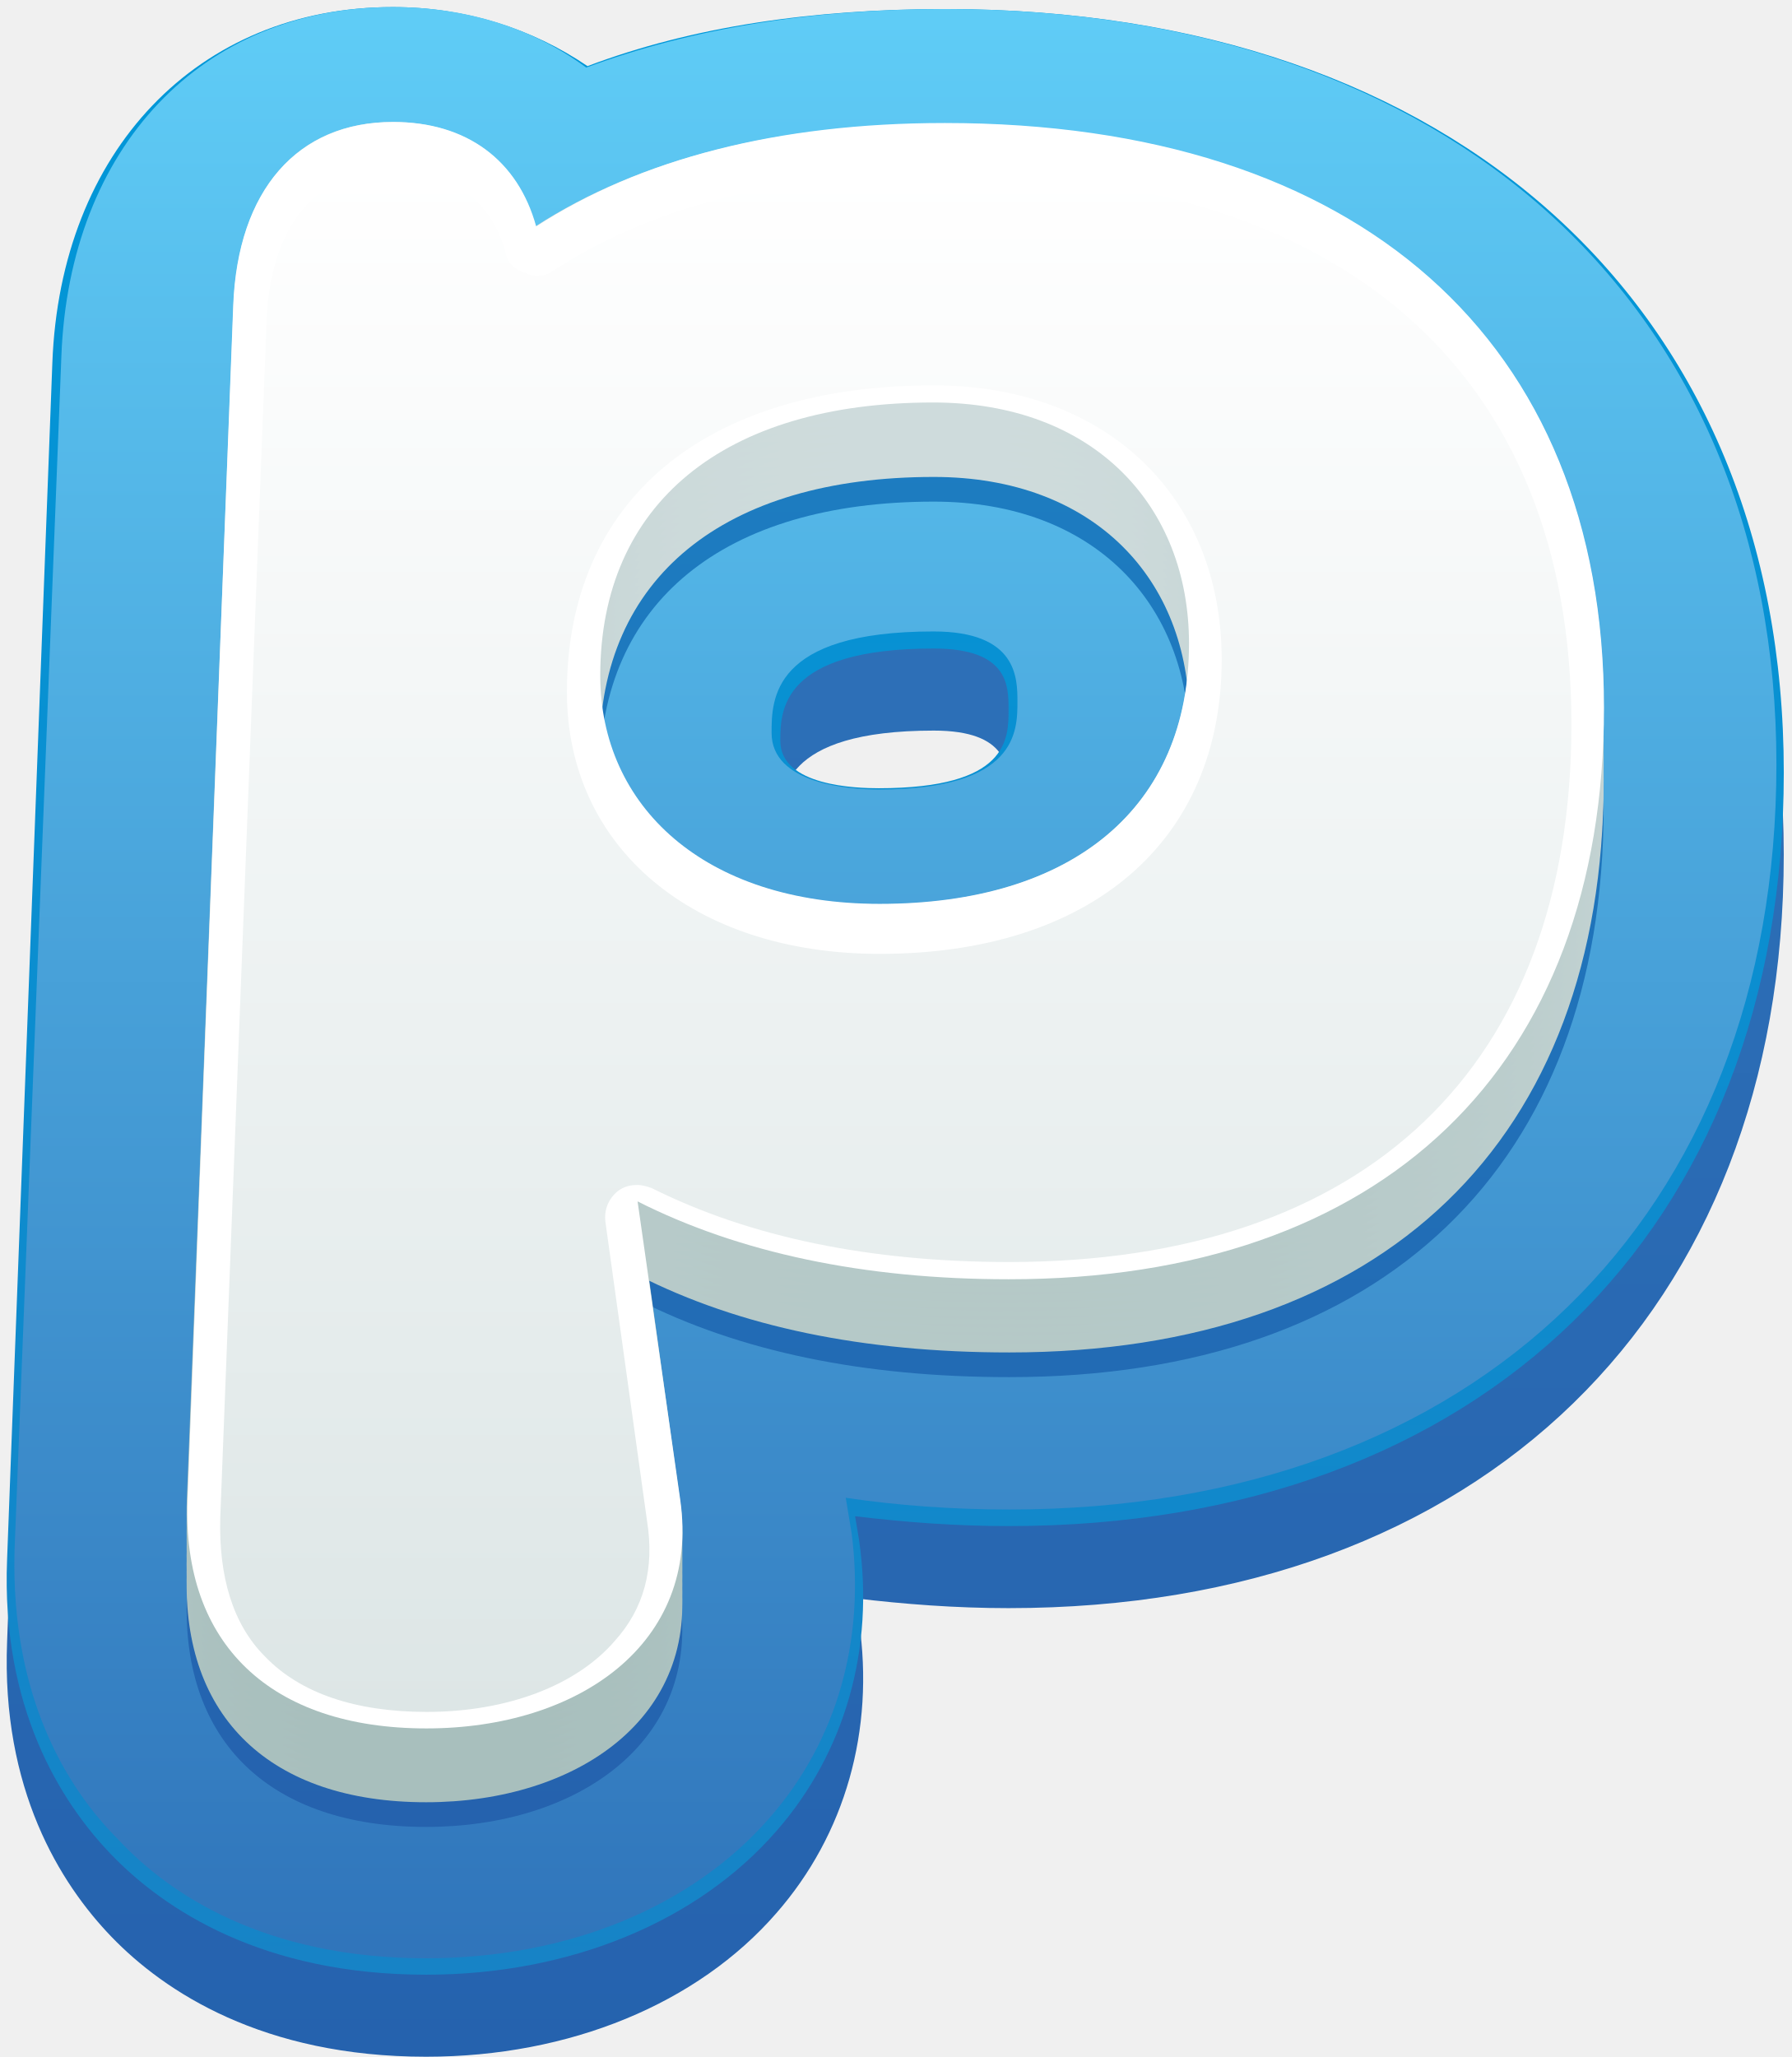
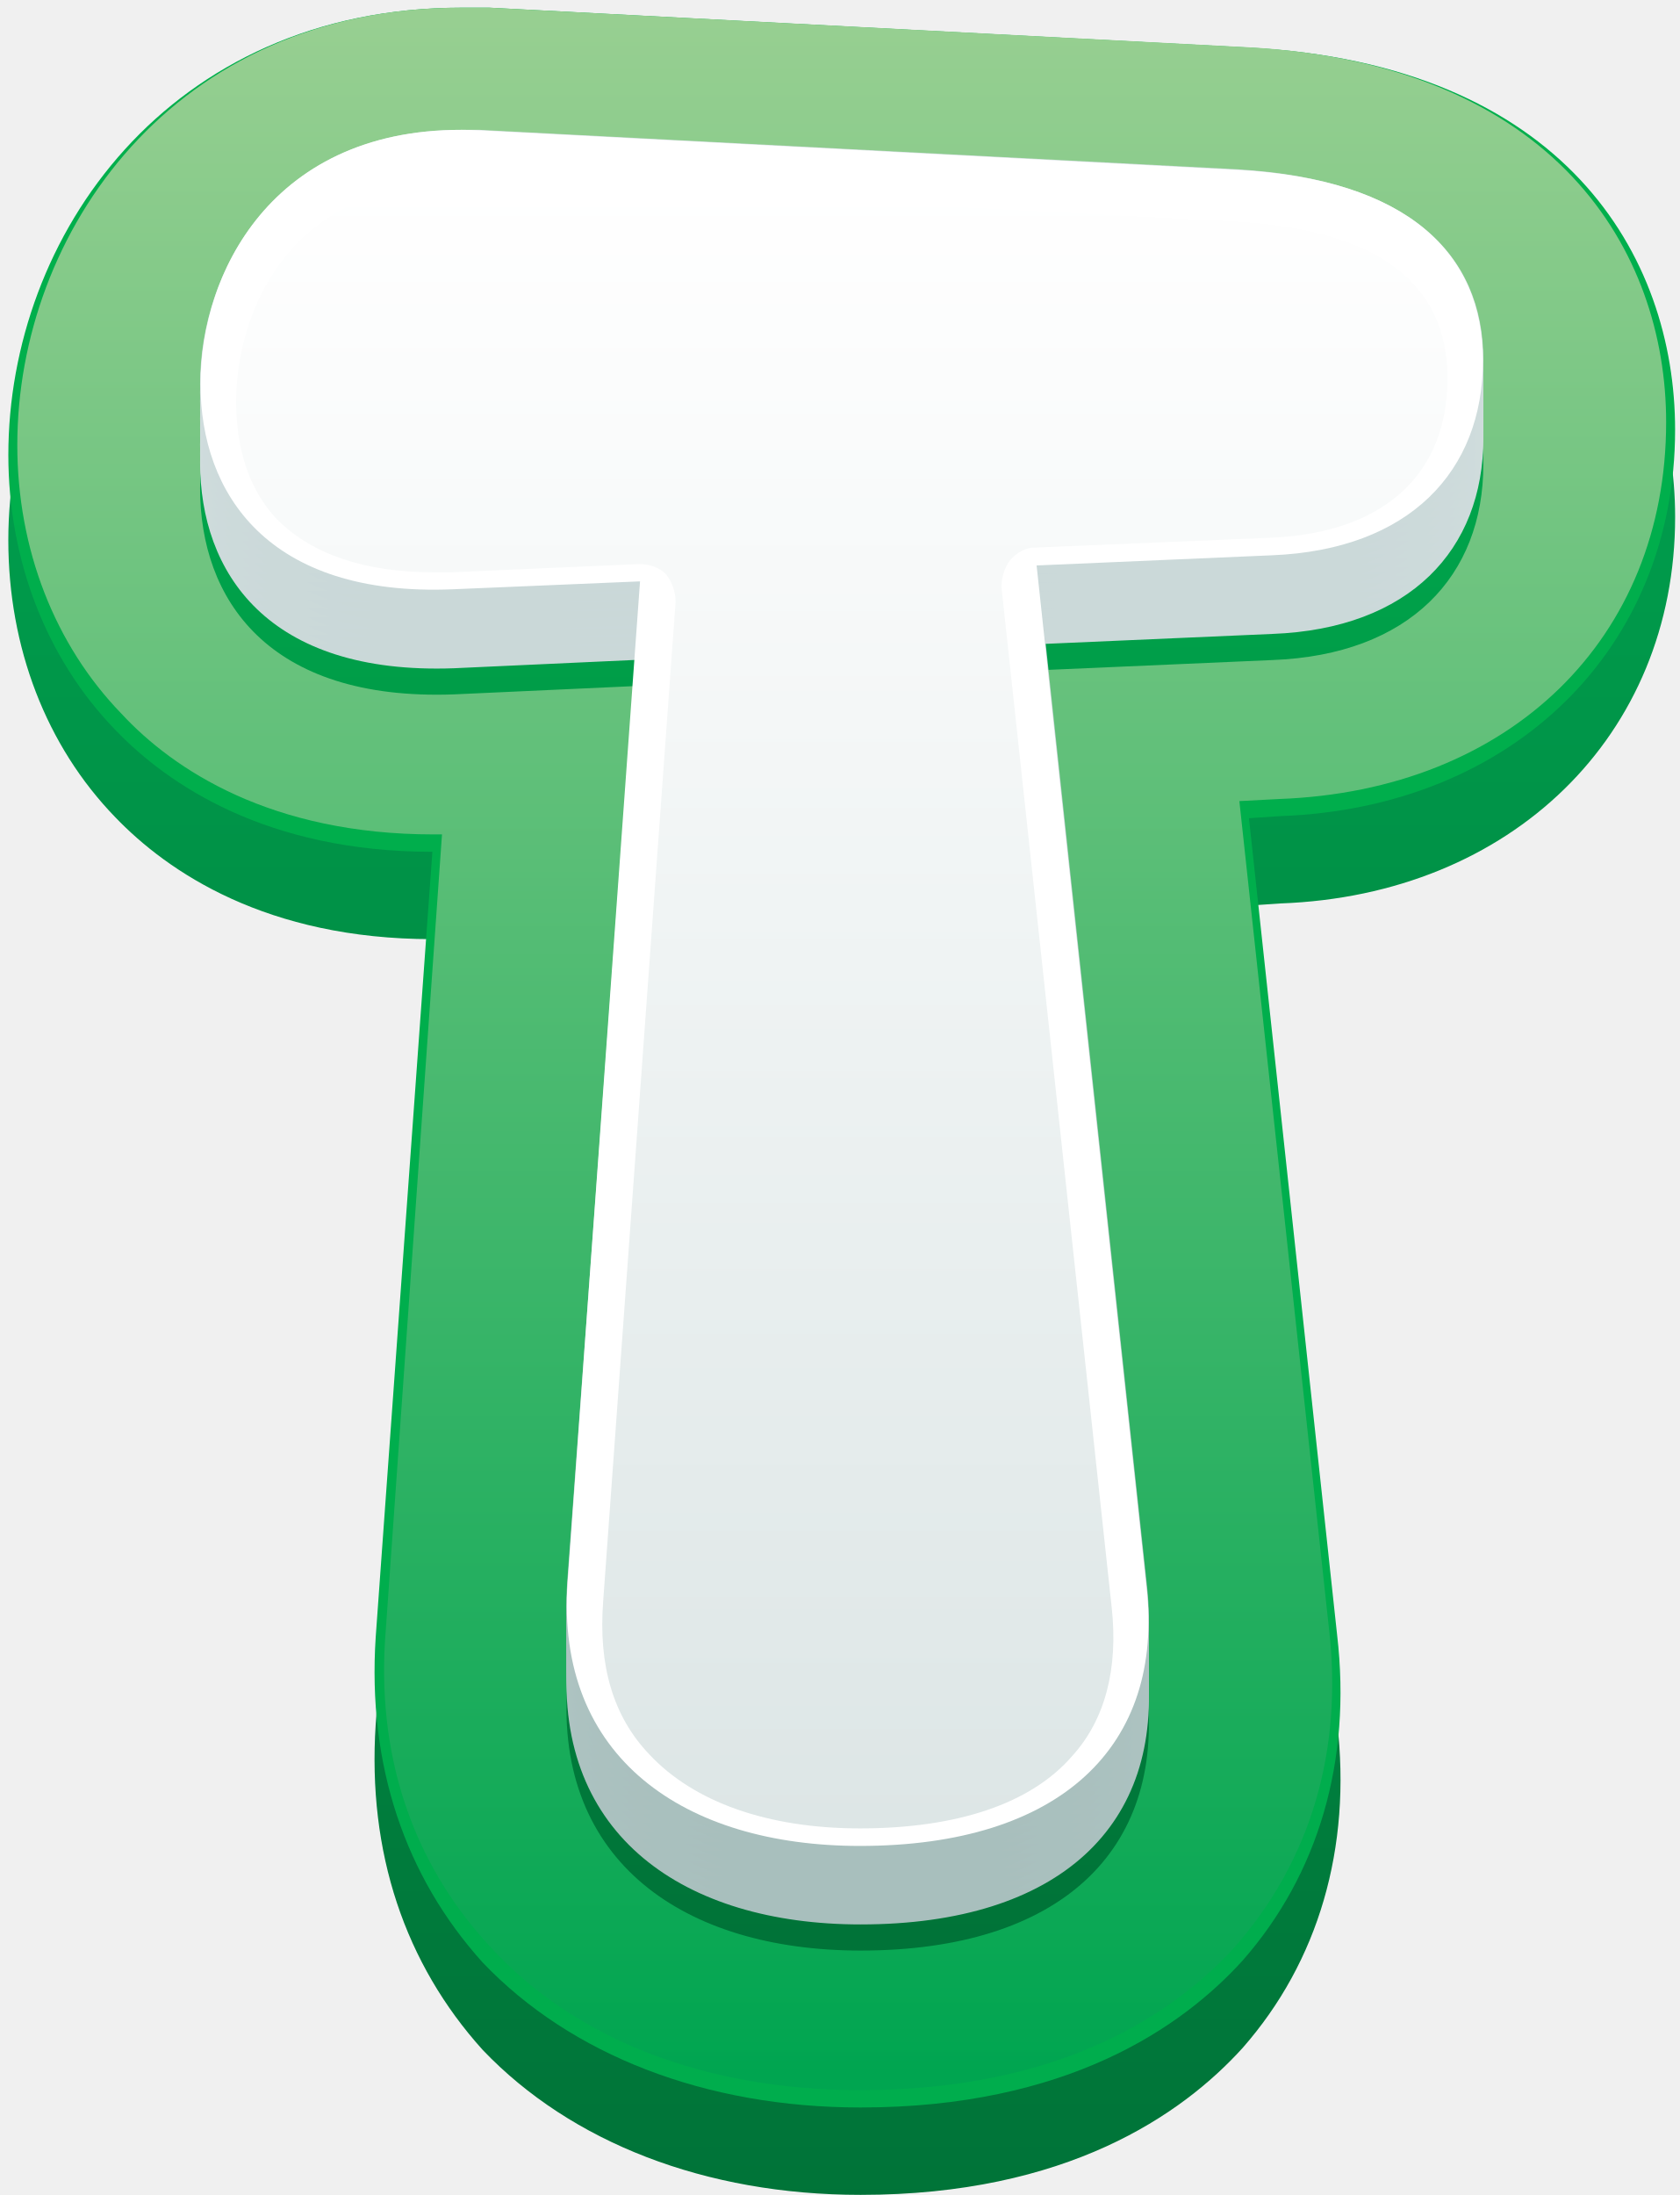
- <svg xmlns="http://www.w3.org/2000/svg" width="100%" height="100%" viewBox="0 0 196 225" version="1.1" xml:space="preserve" style="fill-rule:evenodd;clip-rule:evenodd;stroke-linejoin:round;stroke-miterlimit:2;">
-   <g transform="matrix(1,0,0,1,-2047,-851)">
+ <svg xmlns="http://www.w3.org/2000/svg" width="100%" height="100%" viewBox="0 0 173 226" version="1.1" xml:space="preserve" style="fill-rule:evenodd;clip-rule:evenodd;stroke-linejoin:round;stroke-miterlimit:2;">
+   <g transform="matrix(1,0,0,1,-1831,-1112)">
    <g>
-       <g transform="matrix(0,215.218,215.218,0,2144.41,860.753)">
-         <path d="M0.181,-0.426L0.789,-0.449C0.864,-0.452 0.912,-0.422 0.939,-0.396C0.967,-0.369 1,-0.319 1,-0.236C1,-0.163 0.973,-0.098 0.927,-0.058C0.887,-0.023 0.834,-0.008 0.779,-0.016L0.767,-0.018C0.77,0.007 0.772,0.033 0.772,0.06C0.772,0.3 0.622,0.454 0.389,0.454C0.153,0.454 0.001,0.287 0.001,0.028C0.001,-0.04 0.01,-0.101 0.03,-0.154C0.011,-0.182 0,-0.216 0,-0.253C0,-0.352 0.073,-0.422 0.181,-0.426ZM0.373,-0.056C0.358,-0.056 0.326,-0.056 0.326,0.022C0.326,0.06 0.345,0.06 0.357,0.06C0.372,0.06 0.397,0.06 0.397,-0.006C0.397,-0.017 0.396,-0.056 0.373,-0.056Z" style="fill:url(#_Linear1);fill-rule:nonzero;" />
+       <g transform="matrix(0,216.206,216.206,0,1917.69,1121.78)">
+         <path d="M0.212,-0.397C0.263,-0.397 0.31,-0.379 0.344,-0.346C0.37,-0.321 0.402,-0.274 0.402,-0.195L0.776,-0.222C0.837,-0.226 0.89,-0.208 0.931,-0.171C0.975,-0.129 1,-0.065 1,0.009C1,0.107 0.962,0.162 0.93,0.191C0.889,0.227 0.835,0.243 0.775,0.236L0.386,0.194L0.385,0.209C0.381,0.319 0.305,0.397 0.201,0.397C0.118,0.397 0.027,0.344 0.019,0.194L0,-0.168C0,-0.172 0,-0.177 0,-0.181C0,-0.321 0.11,-0.397 0.212,-0.397Z" style="fill:url(#_Linear1);fill-rule:nonzero;" />
      </g>
-       <g transform="matrix(0,215.224,215.224,0,2144.41,851.774)">
-         <path d="M0.181,-0.426L0.789,-0.449C0.864,-0.452 0.912,-0.422 0.939,-0.396C0.967,-0.369 1,-0.319 1,-0.236C1,-0.163 0.973,-0.098 0.927,-0.058C0.887,-0.023 0.834,-0.008 0.779,-0.016L0.767,-0.018C0.77,0.007 0.772,0.033 0.772,0.06C0.772,0.3 0.622,0.454 0.389,0.454C0.153,0.454 0.001,0.287 0.001,0.028C0.001,-0.04 0.01,-0.101 0.03,-0.154C0.011,-0.182 0,-0.216 0,-0.253C0,-0.352 0.073,-0.422 0.181,-0.426ZM0.373,-0.056C0.358,-0.056 0.326,-0.056 0.326,0.022C0.326,0.06 0.345,0.06 0.357,0.06C0.372,0.06 0.397,0.06 0.397,-0.006C0.397,-0.017 0.396,-0.056 0.373,-0.056Z" style="fill:url(#_Linear2);fill-rule:nonzero;" />
+       <g transform="matrix(0,216.199,216.199,0,1917.69,1112.79)">
+         <path d="M0.213,-0.397C0.263,-0.397 0.31,-0.379 0.344,-0.346C0.37,-0.321 0.402,-0.274 0.402,-0.195L0.776,-0.222C0.837,-0.226 0.89,-0.208 0.931,-0.171C0.975,-0.129 1,-0.065 1,0.009C1,0.107 0.962,0.162 0.93,0.191C0.889,0.227 0.835,0.243 0.775,0.236L0.386,0.194L0.385,0.209C0.381,0.32 0.305,0.397 0.201,0.397C0.118,0.397 0.027,0.344 0.019,0.194L0,-0.168C0,-0.172 0,-0.177 0,-0.181C0,-0.321 0.109,-0.397 0.213,-0.397Z" style="fill:url(#_Linear2);fill-rule:nonzero;" />
      </g>
-       <g transform="matrix(0,213.426,213.426,0,2144.42,851.774)">
-         <path d="M0.179,-0.425L0.791,-0.449C0.866,-0.451 0.913,-0.422 0.939,-0.396C0.967,-0.37 1,-0.321 1,-0.238C1,-0.166 0.974,-0.102 0.928,-0.062C0.888,-0.027 0.836,-0.013 0.782,-0.02L0.764,-0.023C0.768,0.004 0.77,0.032 0.77,0.061C0.77,0.3 0.62,0.454 0.388,0.454C0.153,0.454 0.001,0.287 0.001,0.028C0.001,-0.041 0.011,-0.102 0.031,-0.156C0.011,-0.183 0,-0.217 0,-0.255C0,-0.353 0.072,-0.421 0.179,-0.425ZM0.372,-0.061C0.355,-0.061 0.32,-0.061 0.32,0.022C0.32,0.065 0.344,0.065 0.356,0.065C0.371,0.065 0.401,0.065 0.401,-0.006C0.401,-0.022 0.398,-0.061 0.372,-0.061Z" style="fill:url(#_Linear3);fill-rule:nonzero;" />
+       <g transform="matrix(0,214.414,214.414,0,1917.69,1112.79)">
+         <path d="M0.21,-0.396C0.26,-0.396 0.306,-0.378 0.339,-0.346C0.366,-0.321 0.397,-0.274 0.397,-0.196C0.397,-0.195 0.397,-0.193 0.397,-0.192L0.779,-0.219C0.839,-0.224 0.891,-0.206 0.931,-0.169C0.976,-0.128 1,-0.065 1,0.009C1,0.107 0.962,0.161 0.931,0.189C0.89,0.225 0.837,0.241 0.778,0.234L0.381,0.191L0.38,0.21C0.376,0.321 0.303,0.396 0.199,0.396C0.117,0.396 0.027,0.343 0.019,0.195L0,-0.169C0,-0.174 0,-0.178 0,-0.183C0,-0.321 0.108,-0.396 0.21,-0.396Z" style="fill:url(#_Linear3);fill-rule:nonzero;" />
      </g>
-       <g transform="matrix(0,175.715,175.715,0,2144.4,875.119)">
-         <path d="M0.114,-0.409L0.858,-0.438C0.947,-0.441 1,-0.386 1,-0.289C1,-0.195 0.947,-0.118 0.858,-0.131L0.672,-0.157C0.704,-0.094 0.72,-0.017 0.72,0.074C0.72,0.307 0.588,0.444 0.365,0.444C0.136,0.444 0.001,0.291 0.001,0.034C0.001,-0.07 0.023,-0.156 0.065,-0.221C0.024,-0.232 0,-0.264 0,-0.31C0,-0.369 0.043,-0.406 0.114,-0.409ZM0.345,-0.181C0.238,-0.181 0.175,-0.104 0.175,0.027C0.175,0.127 0.239,0.186 0.325,0.186C0.426,0.186 0.487,0.114 0.487,-0.007C0.487,-0.116 0.426,-0.181 0.345,-0.181Z" style="fill:url(#_Linear4);fill-rule:nonzero;" />
+       <g transform="matrix(0,176.692,176.692,0,1917.69,1136.14)">
+         <path d="M0.148,-0.374C0.212,-0.374 0.272,-0.335 0.268,-0.226L0.263,-0.117L0.846,-0.16C0.948,-0.167 1,-0.092 1,0.011C1,0.127 0.942,0.188 0.849,0.178L0.254,0.114L0.248,0.251C0.245,0.331 0.199,0.374 0.134,0.374C0.072,0.374 0.029,0.33 0.023,0.231L0,-0.211C0,-0.214 0,-0.218 0,-0.222C0,-0.332 0.084,-0.374 0.148,-0.374Z" style="fill:url(#_Linear4);fill-rule:nonzero;" />
      </g>
-       <g transform="matrix(0,175.715,175.715,0,2144.4,872.419)">
-         <path d="M0.114,-0.409L0.858,-0.438C0.947,-0.441 1,-0.386 1,-0.289C1,-0.195 0.947,-0.118 0.858,-0.131L0.672,-0.157C0.704,-0.094 0.72,-0.017 0.72,0.074C0.72,0.307 0.588,0.444 0.364,0.444C0.136,0.444 0.001,0.291 0.001,0.034C0.001,-0.07 0.023,-0.156 0.065,-0.221C0.024,-0.232 0,-0.264 0,-0.31C0,-0.369 0.042,-0.406 0.114,-0.409ZM0.345,-0.181C0.238,-0.181 0.175,-0.104 0.175,0.027C0.175,0.127 0.239,0.186 0.325,0.186C0.426,0.186 0.487,0.114 0.487,-0.007C0.487,-0.116 0.426,-0.181 0.345,-0.181Z" style="fill:url(#_Linear5);fill-rule:nonzero;" />
+       <g transform="matrix(0,176.692,176.692,0,1917.69,1133.45)">
+         <path d="M0.148,-0.374C0.212,-0.374 0.272,-0.335 0.268,-0.226L0.263,-0.117L0.846,-0.16C0.948,-0.167 1,-0.092 1,0.011C1,0.127 0.942,0.188 0.849,0.178L0.254,0.114L0.248,0.251C0.245,0.331 0.199,0.374 0.134,0.374C0.072,0.374 0.029,0.33 0.023,0.231L0,-0.211C0,-0.214 0,-0.218 0,-0.222C0,-0.332 0.084,-0.374 0.148,-0.374Z" style="fill:url(#_Linear5);fill-rule:nonzero;" />
      </g>
-       <g transform="matrix(0,175.709,175.709,0,2144.4,871.523)">
-         <path d="M0.114,-0.409L0.858,-0.438C0.948,-0.441 1,-0.386 1,-0.289C1,-0.195 0.948,-0.118 0.858,-0.131L0.672,-0.157C0.704,-0.094 0.72,-0.017 0.72,0.074C0.72,0.307 0.588,0.444 0.365,0.444C0.136,0.444 0.001,0.291 0.001,0.034C0.001,-0.07 0.023,-0.156 0.065,-0.221C0.024,-0.232 0,-0.264 0,-0.31C0,-0.369 0.043,-0.406 0.114,-0.409ZM0.345,-0.181C0.238,-0.181 0.175,-0.104 0.175,0.027C0.175,0.127 0.239,0.186 0.325,0.186C0.426,0.186 0.487,0.114 0.487,-0.007C0.487,-0.116 0.426,-0.181 0.345,-0.181Z" style="fill:url(#_Linear6);fill-rule:nonzero;" />
+       <g transform="matrix(0,176.693,176.693,0,1917.69,1132.54)">
+         <path d="M0.148,-0.374C0.212,-0.374 0.272,-0.335 0.268,-0.226L0.263,-0.117L0.846,-0.16C0.948,-0.167 1,-0.092 1,0.011C1,0.127 0.942,0.188 0.849,0.178L0.254,0.114L0.248,0.251C0.245,0.331 0.199,0.374 0.134,0.374C0.072,0.374 0.029,0.33 0.023,0.231L0,-0.211C0,-0.215 0,-0.218 0,-0.222C0,-0.332 0.084,-0.374 0.148,-0.374Z" style="fill:url(#_Linear6);fill-rule:nonzero;" />
      </g>
-       <g transform="matrix(0,175.715,175.715,0,2144.4,870.621)">
-         <path d="M0.114,-0.409L0.858,-0.438C0.948,-0.441 1,-0.386 1,-0.289C1,-0.195 0.948,-0.118 0.858,-0.131L0.672,-0.157C0.704,-0.094 0.72,-0.017 0.72,0.074C0.72,0.307 0.588,0.444 0.365,0.444C0.136,0.444 0.001,0.291 0.001,0.034C0.001,-0.07 0.023,-0.156 0.065,-0.221C0.024,-0.232 0,-0.264 0,-0.31C0,-0.369 0.042,-0.406 0.114,-0.409ZM0.345,-0.181C0.238,-0.181 0.175,-0.104 0.175,0.027C0.175,0.127 0.239,0.186 0.325,0.186C0.426,0.186 0.487,0.114 0.487,-0.007C0.487,-0.116 0.426,-0.181 0.345,-0.181Z" style="fill:url(#_Linear7);fill-rule:nonzero;" />
+       <g transform="matrix(0,176.698,176.698,0,1917.69,1131.64)">
+         <path d="M0.148,-0.374C0.212,-0.374 0.272,-0.335 0.268,-0.226L0.263,-0.117L0.846,-0.16C0.949,-0.167 1,-0.092 1,0.011C1,0.127 0.942,0.188 0.849,0.178L0.254,0.114L0.248,0.251C0.245,0.331 0.199,0.374 0.134,0.374C0.072,0.374 0.029,0.33 0.023,0.231L0,-0.211C0,-0.214 0,-0.218 0,-0.222C0,-0.332 0.084,-0.374 0.148,-0.374Z" style="fill:url(#_Linear7);fill-rule:nonzero;" />
      </g>
-       <g transform="matrix(0,175.715,175.715,0,2144.4,869.725)">
-         <path d="M0.114,-0.409L0.858,-0.438C0.948,-0.441 1,-0.386 1,-0.289C1,-0.195 0.948,-0.118 0.858,-0.131L0.672,-0.157C0.704,-0.094 0.72,-0.017 0.72,0.074C0.72,0.307 0.588,0.444 0.365,0.444C0.136,0.444 0.001,0.291 0.001,0.034C0.001,-0.07 0.023,-0.156 0.065,-0.221C0.024,-0.232 0,-0.264 0,-0.31C0,-0.369 0.042,-0.406 0.114,-0.409ZM0.345,-0.181C0.238,-0.181 0.175,-0.104 0.175,0.027C0.175,0.127 0.239,0.186 0.325,0.186C0.426,0.186 0.487,0.114 0.487,-0.007C0.487,-0.116 0.426,-0.181 0.345,-0.181Z" style="fill:url(#_Linear8);fill-rule:nonzero;" />
+       <g transform="matrix(0,176.687,176.687,0,1917.69,1130.75)">
+         <path d="M0.148,-0.374C0.212,-0.374 0.272,-0.335 0.268,-0.226L0.263,-0.117L0.846,-0.16C0.948,-0.167 1,-0.092 1,0.011C1,0.127 0.942,0.188 0.849,0.178L0.254,0.114L0.248,0.251C0.245,0.331 0.199,0.374 0.134,0.374C0.072,0.374 0.029,0.33 0.023,0.231L0,-0.211C0,-0.215 0,-0.218 0,-0.222C0,-0.332 0.084,-0.374 0.148,-0.374Z" style="fill:url(#_Linear8);fill-rule:nonzero;" />
      </g>
-       <g transform="matrix(0,175.709,175.709,0,2144.4,868.829)">
-         <path d="M0.114,-0.409L0.858,-0.438C0.948,-0.441 1,-0.386 1,-0.289C1,-0.195 0.948,-0.118 0.858,-0.131L0.672,-0.157C0.704,-0.094 0.72,-0.017 0.72,0.074C0.72,0.307 0.588,0.444 0.365,0.444C0.136,0.444 0.001,0.291 0.001,0.034C0.001,-0.07 0.023,-0.156 0.065,-0.221C0.024,-0.232 0,-0.264 0,-0.31C0,-0.369 0.042,-0.406 0.114,-0.409ZM0.345,-0.181C0.238,-0.181 0.175,-0.104 0.175,0.027C0.175,0.127 0.239,0.186 0.325,0.186C0.426,0.186 0.487,0.114 0.487,-0.007C0.487,-0.116 0.426,-0.181 0.345,-0.181Z" style="fill:url(#_Linear9);fill-rule:nonzero;" />
+       <g transform="matrix(0,176.692,176.692,0,1917.69,1129.85)">
+         <path d="M0.148,-0.374C0.212,-0.374 0.272,-0.335 0.268,-0.226L0.263,-0.117L0.846,-0.16C0.948,-0.167 1,-0.092 1,0.011C1,0.127 0.942,0.188 0.849,0.178L0.254,0.114L0.248,0.251C0.245,0.331 0.199,0.374 0.134,0.374C0.072,0.374 0.029,0.33 0.023,0.231L0,-0.211C0,-0.214 0,-0.218 0,-0.222C0,-0.332 0.084,-0.374 0.148,-0.374Z" style="fill:url(#_Linear9);fill-rule:nonzero;" />
      </g>
-       <g transform="matrix(0,175.708,175.708,0,2144.4,867.927)">
-         <path d="M0.114,-0.409L0.858,-0.438C0.948,-0.441 1,-0.386 1,-0.289C1,-0.195 0.948,-0.118 0.858,-0.131L0.672,-0.157C0.704,-0.094 0.72,-0.017 0.72,0.074C0.72,0.307 0.588,0.444 0.365,0.444C0.136,0.444 0.001,0.291 0.001,0.034C0.001,-0.07 0.023,-0.156 0.065,-0.221C0.024,-0.232 0,-0.264 0,-0.31C0,-0.369 0.043,-0.406 0.114,-0.409ZM0.345,-0.181C0.238,-0.181 0.175,-0.104 0.175,0.027C0.175,0.127 0.239,0.186 0.325,0.186C0.426,0.186 0.487,0.114 0.487,-0.007C0.487,-0.116 0.426,-0.181 0.345,-0.181Z" style="fill:url(#_Linear10);fill-rule:nonzero;" />
+       <g transform="matrix(0,176.698,176.698,0,1917.69,1128.95)">
+         <path d="M0.148,-0.374C0.212,-0.374 0.272,-0.335 0.268,-0.226L0.263,-0.117L0.846,-0.16C0.949,-0.167 1,-0.092 1,0.011C1,0.127 0.942,0.188 0.849,0.178L0.254,0.114L0.248,0.251C0.245,0.331 0.199,0.374 0.134,0.374C0.072,0.374 0.029,0.33 0.023,0.231L0,-0.211C0,-0.214 0,-0.218 0,-0.222C0,-0.332 0.084,-0.374 0.148,-0.374Z" style="fill:url(#_Linear10);fill-rule:nonzero;" />
      </g>
-       <g transform="matrix(0,175.709,175.709,0,2144.4,867.037)">
-         <path d="M0.114,-0.409L0.858,-0.438C0.948,-0.441 1,-0.386 1,-0.289C1,-0.195 0.948,-0.118 0.858,-0.131L0.672,-0.157C0.704,-0.094 0.72,-0.017 0.72,0.074C0.72,0.307 0.588,0.444 0.365,0.444C0.136,0.444 0.001,0.291 0.001,0.034C0.001,-0.07 0.023,-0.156 0.065,-0.221C0.024,-0.232 0,-0.264 0,-0.31C0,-0.369 0.042,-0.406 0.114,-0.409ZM0.345,-0.181C0.238,-0.181 0.175,-0.104 0.175,0.027C0.175,0.127 0.239,0.186 0.325,0.186C0.426,0.186 0.487,0.114 0.487,-0.007C0.487,-0.116 0.426,-0.181 0.345,-0.181Z" style="fill:url(#_Linear11);fill-rule:nonzero;" />
+       <g transform="matrix(0,176.692,176.692,0,1917.69,1128.05)">
+         <path d="M0.148,-0.374C0.212,-0.374 0.272,-0.335 0.268,-0.226L0.263,-0.117L0.846,-0.16C0.949,-0.167 1,-0.092 1,0.011C1,0.127 0.942,0.188 0.849,0.178L0.254,0.114L0.248,0.251C0.245,0.331 0.199,0.374 0.134,0.374C0.072,0.374 0.029,0.33 0.023,0.231L0,-0.211C0,-0.214 0,-0.218 0,-0.222C0,-0.332 0.084,-0.374 0.148,-0.374Z" style="fill:url(#_Linear11);fill-rule:nonzero;" />
      </g>
-       <g transform="matrix(0,175.715,175.715,0,2144.4,866.135)">
-         <path d="M0.114,-0.409L0.858,-0.438C0.948,-0.441 1,-0.386 1,-0.289C1,-0.195 0.948,-0.118 0.858,-0.131L0.672,-0.157C0.704,-0.094 0.72,-0.017 0.72,0.074C0.72,0.307 0.588,0.444 0.365,0.444C0.136,0.444 0.001,0.291 0.001,0.034C0.001,-0.07 0.023,-0.156 0.065,-0.221C0.024,-0.232 0,-0.264 0,-0.31C0,-0.369 0.043,-0.406 0.114,-0.409ZM0.345,-0.181C0.238,-0.181 0.175,-0.104 0.175,0.027C0.175,0.127 0.239,0.186 0.325,0.186C0.426,0.186 0.487,0.114 0.487,-0.007C0.487,-0.116 0.426,-0.181 0.345,-0.181Z" style="fill:url(#_Linear12);fill-rule:nonzero;" />
+       <g transform="matrix(0,176.699,176.699,0,1917.69,1127.16)">
+         <path d="M0,-0.225C0.001,-0.333 0.084,-0.374 0.148,-0.374C0.212,-0.374 0.272,-0.335 0.268,-0.226L0.263,-0.117L0.846,-0.16C0.948,-0.167 1,-0.092 1,0.011C1,0.127 0.942,0.188 0.849,0.178L0.254,0.114L0.248,0.251C0.245,0.331 0.199,0.374 0.134,0.374C0.072,0.374 0.029,0.33 0.023,0.231L0,-0.211L0,-0.225Z" style="fill:url(#_Linear12);fill-rule:nonzero;" />
      </g>
-       <g transform="matrix(0,175.703,175.703,0,2144.4,865.245)">
-         <path d="M0.114,-0.409L0.858,-0.438C0.948,-0.441 1,-0.386 1,-0.289C1,-0.195 0.948,-0.118 0.858,-0.131L0.672,-0.157C0.704,-0.094 0.72,-0.017 0.72,0.074C0.72,0.307 0.588,0.444 0.365,0.444C0.136,0.444 0.001,0.291 0.001,0.034C0.001,-0.07 0.023,-0.156 0.065,-0.221C0.024,-0.232 0,-0.264 0,-0.31C0,-0.369 0.042,-0.406 0.114,-0.409ZM0.345,-0.181C0.238,-0.181 0.175,-0.104 0.175,0.027C0.175,0.127 0.239,0.186 0.325,0.186C0.426,0.186 0.487,0.114 0.487,-0.007C0.487,-0.116 0.426,-0.181 0.345,-0.181Z" style="fill:url(#_Linear13);fill-rule:nonzero;" />
+       <g transform="matrix(0,176.698,176.698,0,1917.69,1126.26)">
+         <path d="M0.148,-0.374C0.212,-0.374 0.272,-0.335 0.268,-0.226L0.263,-0.117L0.846,-0.16C0.949,-0.167 1,-0.092 1,0.011C1,0.127 0.942,0.188 0.849,0.178L0.254,0.114L0.248,0.251C0.245,0.331 0.199,0.374 0.134,0.374C0.072,0.374 0.029,0.33 0.023,0.231L0,-0.211C0,-0.214 0,-0.218 0,-0.222C0,-0.332 0.084,-0.374 0.148,-0.374Z" style="fill:url(#_Linear13);fill-rule:nonzero;" />
      </g>
-       <g transform="matrix(0,175.715,175.715,0,2144.4,864.343)">
-         <path d="M0.114,-0.409L0.858,-0.438C0.948,-0.441 1,-0.386 1,-0.289C1,-0.195 0.948,-0.118 0.858,-0.131L0.672,-0.157C0.704,-0.094 0.72,-0.017 0.72,0.074C0.72,0.307 0.588,0.444 0.365,0.444C0.136,0.444 0.001,0.291 0.001,0.034C0.001,-0.07 0.023,-0.156 0.065,-0.221C0.024,-0.232 0,-0.264 0,-0.31C0,-0.369 0.042,-0.406 0.114,-0.409ZM0.345,-0.181C0.238,-0.181 0.175,-0.104 0.175,0.027C0.175,0.127 0.239,0.186 0.325,0.186C0.426,0.186 0.487,0.114 0.487,-0.007C0.487,-0.116 0.426,-0.181 0.345,-0.181Z" style="fill:url(#_Linear14);fill-rule:nonzero;" />
+       <g transform="matrix(0,176.687,176.687,0,1917.69,1125.37)">
+         <path d="M0.148,-0.374C0.212,-0.374 0.272,-0.335 0.268,-0.226L0.263,-0.117L0.846,-0.16C0.949,-0.167 1,-0.092 1,0.011C1,0.127 0.942,0.188 0.849,0.178L0.254,0.114L0.248,0.251C0.245,0.331 0.199,0.374 0.134,0.374C0.072,0.374 0.029,0.33 0.023,0.231L0,-0.211C0,-0.214 0,-0.218 0,-0.222C0,-0.332 0.084,-0.374 0.148,-0.374Z" style="fill:url(#_Linear14);fill-rule:nonzero;" />
      </g>
-       <g transform="matrix(4.16667,0,0,4.16667,2177.06,983.013)">
-         <path d="M0,-14.79C0,-18.401 -2.491,-21.117 -6.718,-21.117C-12.209,-21.117 -15.456,-18.456 -15.456,-13.949C-15.456,-10.532 -12.739,-7.955 -8.121,-7.955C-3.021,-7.955 0,-10.505 0,-14.79M10.894,-13.109C10.894,-3.671 5.097,1.9 -4.732,1.9C-8.538,1.9 -11.814,1.202 -14.476,-0.144L-13.355,7.697C-12.823,11.476 -16.044,13.691 -20.019,13.691C-24.109,13.691 -26.434,11.476 -26.293,7.697L-25.092,-23.663C-24.978,-26.689 -23.406,-28.481 -20.889,-28.481C-18.956,-28.481 -17.615,-27.473 -17.138,-25.738C-14.421,-27.501 -10.809,-28.454 -6.41,-28.454C4.453,-28.454 10.894,-22.742 10.894,-13.109" style="fill:white;fill-rule:nonzero;" />
+       <g transform="matrix(4.16667,0,0,4.16667,1983.73,1277.33)">
+         <path d="M0,-30.776C0,-28.031 -1.818,-26.097 -5.208,-25.958L-11.032,-25.706L-8.316,-0.477C-7.868,3.471 -10.444,5.935 -15.401,5.935C-19.739,5.935 -22.935,3.75 -22.625,-0.588L-20.835,-25.313L-25.452,-25.118C-30.045,-24.923 -31.699,-27.498 -31.699,-30.187C-31.699,-33.018 -29.82,-36.711 -24.782,-36.458L-6.048,-35.48C-1.848,-35.256 0,-33.406 0,-30.776" style="fill:white;fill-rule:nonzero;" />
      </g>
-       <g transform="matrix(0,168.528,168.528,0,2144.74,869.725)">
-         <path d="M0.099,-0.407L0.874,-0.437C0.912,-0.438 0.943,-0.429 0.964,-0.408C0.988,-0.385 1,-0.349 1,-0.303C1,-0.251 0.983,-0.206 0.954,-0.181C0.933,-0.162 0.907,-0.155 0.876,-0.16L0.682,-0.187C0.674,-0.188 0.667,-0.185 0.662,-0.179C0.659,-0.175 0.658,-0.171 0.658,-0.166C0.658,-0.163 0.659,-0.16 0.66,-0.157C0.692,-0.093 0.708,-0.015 0.708,0.075C0.708,0.307 0.581,0.44 0.359,0.44C0.131,0.44 0.001,0.292 0.001,0.033C0.001,-0.07 0.022,-0.155 0.064,-0.22C0.067,-0.224 0.068,-0.228 0.068,-0.232C0.068,-0.234 0.067,-0.237 0.066,-0.239C0.064,-0.246 0.059,-0.251 0.052,-0.252C0.018,-0.262 0,-0.287 0,-0.325C0,-0.393 0.062,-0.406 0.099,-0.407ZM0.338,-0.212C0.214,-0.212 0.139,-0.123 0.139,0.026C0.139,0.138 0.211,0.213 0.317,0.213C0.435,0.213 0.508,0.128 0.508,-0.009C0.508,-0.13 0.439,-0.212 0.338,-0.212Z" style="fill:url(#_Linear15);fill-rule:nonzero;" />
+       <g transform="matrix(0,169.504,169.504,0,1917.7,1130.75)">
+         <path d="M0.133,-0.368C0.154,-0.368 0.183,-0.364 0.205,-0.343C0.226,-0.322 0.237,-0.29 0.237,-0.248C0.237,-0.244 0.237,-0.241 0.237,-0.237C0.237,-0.237 0.232,-0.123 0.232,-0.123C0.232,-0.117 0.234,-0.111 0.238,-0.107C0.243,-0.103 0.249,-0.101 0.255,-0.101L0.862,-0.145C0.901,-0.148 0.932,-0.139 0.955,-0.117C0.984,-0.09 1,-0.045 1,0.011C1,0.07 0.985,0.115 0.956,0.14C0.934,0.16 0.903,0.168 0.866,0.164L0.246,0.097C0.24,0.097 0.234,0.099 0.23,0.102C0.225,0.106 0.222,0.112 0.222,0.117L0.216,0.261C0.213,0.329 0.178,0.368 0.119,0.368C0.061,0.368 0.029,0.325 0.024,0.24L0,-0.221C0,-0.224 0,-0.228 0,-0.231C0,-0.34 0.084,-0.368 0.133,-0.368Z" style="fill:url(#_Linear15);fill-rule:nonzero;" />
      </g>
    </g>
  </g>
  <defs>
-     <linearGradient id="_Linear1" x1="0" y1="0" x2="1" y2="0" gradientUnits="userSpaceOnUse" gradientTransform="matrix(1,0,0,-1,0,0.00257699)">
-       <stop offset="0" style="stop-color:rgb(48,117,187);stop-opacity:1" />
-       <stop offset="1" style="stop-color:rgb(37,98,174);stop-opacity:1" />
+     <linearGradient id="_Linear1" x1="0" y1="0" x2="1" y2="0" gradientUnits="userSpaceOnUse" gradientTransform="matrix(1,0,0,-1,0,1.8894e-05)">
+       <stop offset="0" style="stop-color:rgb(0,165,80);stop-opacity:1" />
+       <stop offset="1" style="stop-color:rgb(0,115,56);stop-opacity:1" />
    </linearGradient>
-     <linearGradient id="_Linear2" x1="0" y1="0" x2="1" y2="0" gradientUnits="userSpaceOnUse" gradientTransform="matrix(1,0,0,-1,0,0.00257691)">
-       <stop offset="0" style="stop-color:rgb(0,152,217);stop-opacity:1" />
-       <stop offset="1" style="stop-color:rgb(23,131,198);stop-opacity:1" />
+     <linearGradient id="_Linear2" x1="0" y1="0" x2="1" y2="0" gradientUnits="userSpaceOnUse" gradientTransform="matrix(1,0,0,-1,0,1.88946e-05)">
+       <stop offset="0" style="stop-color:rgb(0,175,76);stop-opacity:1" />
+       <stop offset="1" style="stop-color:rgb(0,173,77);stop-opacity:1" />
    </linearGradient>
-     <linearGradient id="_Linear3" x1="0" y1="0" x2="1" y2="0" gradientUnits="userSpaceOnUse" gradientTransform="matrix(1,0,0,-1,0,0.00251648)">
-       <stop offset="0" style="stop-color:rgb(95,204,246);stop-opacity:1" />
-       <stop offset="1" style="stop-color:rgb(48,117,187);stop-opacity:1" />
+     <linearGradient id="_Linear3" x1="0" y1="0" x2="1" y2="0" gradientUnits="userSpaceOnUse" gradientTransform="matrix(1,0,0,-1,0,8.58932e-06)">
+       <stop offset="0" style="stop-color:rgb(151,207,145);stop-opacity:1" />
+       <stop offset="1" style="stop-color:rgb(0,165,80);stop-opacity:1" />
    </linearGradient>
-     <linearGradient id="_Linear4" x1="0" y1="0" x2="1" y2="0" gradientUnits="userSpaceOnUse" gradientTransform="matrix(1,0,0,-1,0,0.00318456)">
-       <stop offset="0" style="stop-color:rgb(27,129,196);stop-opacity:1" />
-       <stop offset="1" style="stop-color:rgb(37,98,174);stop-opacity:1" />
+     <linearGradient id="_Linear4" x1="0" y1="0" x2="1" y2="0" gradientUnits="userSpaceOnUse" gradientTransform="matrix(1,0,0,-1,0,4.96956e-05)">
+       <stop offset="0" style="stop-color:rgb(0,172,78);stop-opacity:1" />
+       <stop offset="1" style="stop-color:rgb(0,115,56);stop-opacity:1" />
    </linearGradient>
-     <linearGradient id="_Linear5" x1="0" y1="0" x2="1" y2="0" gradientUnits="userSpaceOnUse" gradientTransform="matrix(1,0,0,-1,0,0.00318457)">
+     <linearGradient id="_Linear5" x1="0" y1="0" x2="1" y2="0" gradientUnits="userSpaceOnUse" gradientTransform="matrix(1,0,0,-1,0,4.96956e-05)">
      <stop offset="0" style="stop-color:rgb(214,225,226);stop-opacity:1" />
      <stop offset="0" style="stop-color:rgb(214,225,226);stop-opacity:1" />
      <stop offset="1" style="stop-color:rgb(168,191,189);stop-opacity:1" />
    </linearGradient>
-     <linearGradient id="_Linear6" x1="0" y1="0" x2="1" y2="0" gradientUnits="userSpaceOnUse" gradientTransform="matrix(1,0,0,-1,0,0.00318467)">
+     <linearGradient id="_Linear6" x1="0" y1="0" x2="1" y2="0" gradientUnits="userSpaceOnUse" gradientTransform="matrix(1,0,0,-1,0,4.96955e-05)">
      <stop offset="0" style="stop-color:rgb(214,225,226);stop-opacity:1" />
      <stop offset="0" style="stop-color:rgb(214,225,226);stop-opacity:1" />
      <stop offset="1" style="stop-color:rgb(168,191,189);stop-opacity:1" />
    </linearGradient>
-     <linearGradient id="_Linear7" x1="0" y1="0" x2="1" y2="0" gradientUnits="userSpaceOnUse" gradientTransform="matrix(1,0,0,-1,0,0.00318456)">
+     <linearGradient id="_Linear7" x1="0" y1="0" x2="1" y2="0" gradientUnits="userSpaceOnUse" gradientTransform="matrix(1,0,0,-1,0,4.9694e-05)">
      <stop offset="0" style="stop-color:rgb(214,225,226);stop-opacity:1" />
      <stop offset="0" style="stop-color:rgb(214,225,226);stop-opacity:1" />
      <stop offset="1" style="stop-color:rgb(168,191,189);stop-opacity:1" />
    </linearGradient>
-     <linearGradient id="_Linear8" x1="0" y1="0" x2="1" y2="0" gradientUnits="userSpaceOnUse" gradientTransform="matrix(1,0,0,-1,0,0.00318457)">
+     <linearGradient id="_Linear8" x1="0" y1="0" x2="1" y2="0" gradientUnits="userSpaceOnUse" gradientTransform="matrix(1,0,0,-1,0,4.96972e-05)">
      <stop offset="0" style="stop-color:rgb(214,225,226);stop-opacity:1" />
      <stop offset="0" style="stop-color:rgb(214,225,226);stop-opacity:1" />
      <stop offset="1" style="stop-color:rgb(168,191,189);stop-opacity:1" />
    </linearGradient>
-     <linearGradient id="_Linear9" x1="0" y1="0" x2="1" y2="0" gradientUnits="userSpaceOnUse" gradientTransform="matrix(1,0,0,-1,0,0.00318467)">
+     <linearGradient id="_Linear9" x1="0" y1="0" x2="1" y2="0" gradientUnits="userSpaceOnUse" gradientTransform="matrix(1,0,0,-1,0,4.96956e-05)">
      <stop offset="0" style="stop-color:rgb(214,225,226);stop-opacity:1" />
      <stop offset="0" style="stop-color:rgb(214,225,226);stop-opacity:1" />
      <stop offset="1" style="stop-color:rgb(168,191,189);stop-opacity:1" />
    </linearGradient>
-     <linearGradient id="_Linear10" x1="0" y1="0" x2="1" y2="0" gradientUnits="userSpaceOnUse" gradientTransform="matrix(1,0,0,-1,0,0.00318468)">
+     <linearGradient id="_Linear10" x1="0" y1="0" x2="1" y2="0" gradientUnits="userSpaceOnUse" gradientTransform="matrix(1,0,0,-1,0,4.9694e-05)">
      <stop offset="0" style="stop-color:rgb(214,225,226);stop-opacity:1" />
      <stop offset="0" style="stop-color:rgb(214,225,226);stop-opacity:1" />
      <stop offset="1" style="stop-color:rgb(168,191,189);stop-opacity:1" />
    </linearGradient>
-     <linearGradient id="_Linear11" x1="0" y1="0" x2="1" y2="0" gradientUnits="userSpaceOnUse" gradientTransform="matrix(1,0,0,-1,0,0.00318467)">
+     <linearGradient id="_Linear11" x1="0" y1="0" x2="1" y2="0" gradientUnits="userSpaceOnUse" gradientTransform="matrix(1,0,0,-1,0,4.96956e-05)">
      <stop offset="0" style="stop-color:rgb(214,225,226);stop-opacity:1" />
      <stop offset="0" style="stop-color:rgb(214,225,226);stop-opacity:1" />
      <stop offset="1" style="stop-color:rgb(168,191,189);stop-opacity:1" />
    </linearGradient>
-     <linearGradient id="_Linear12" x1="0" y1="0" x2="1" y2="0" gradientUnits="userSpaceOnUse" gradientTransform="matrix(1,0,0,-1,0,0.00318457)">
+     <linearGradient id="_Linear12" x1="0" y1="0" x2="1" y2="0" gradientUnits="userSpaceOnUse" gradientTransform="matrix(1,0,0,-1,0,4.96937e-05)">
      <stop offset="0" style="stop-color:rgb(214,225,226);stop-opacity:1" />
      <stop offset="0" style="stop-color:rgb(214,225,226);stop-opacity:1" />
      <stop offset="1" style="stop-color:rgb(168,191,189);stop-opacity:1" />
    </linearGradient>
-     <linearGradient id="_Linear13" x1="0" y1="0" x2="1" y2="0" gradientUnits="userSpaceOnUse" gradientTransform="matrix(1,0,0,-1,0,0.00318478)">
+     <linearGradient id="_Linear13" x1="0" y1="0" x2="1" y2="0" gradientUnits="userSpaceOnUse" gradientTransform="matrix(1,0,0,-1,0,4.96939e-05)">
      <stop offset="0" style="stop-color:rgb(214,225,226);stop-opacity:1" />
      <stop offset="0" style="stop-color:rgb(214,225,226);stop-opacity:1" />
      <stop offset="1" style="stop-color:rgb(168,191,189);stop-opacity:1" />
    </linearGradient>
-     <linearGradient id="_Linear14" x1="0" y1="0" x2="1" y2="0" gradientUnits="userSpaceOnUse" gradientTransform="matrix(1,0,0,-1,0,0.00318457)">
+     <linearGradient id="_Linear14" x1="0" y1="0" x2="1" y2="0" gradientUnits="userSpaceOnUse" gradientTransform="matrix(1,0,0,-1,0,4.96972e-05)">
      <stop offset="0" style="stop-color:rgb(214,225,226);stop-opacity:1" />
      <stop offset="0" style="stop-color:rgb(214,225,226);stop-opacity:1" />
      <stop offset="1" style="stop-color:rgb(168,191,189);stop-opacity:1" />
    </linearGradient>
-     <linearGradient id="_Linear15" x1="0" y1="0" x2="1" y2="0" gradientUnits="userSpaceOnUse" gradientTransform="matrix(1,0,0,-1,0,0.00128275)">
+     <linearGradient id="_Linear15" x1="0" y1="0" x2="1" y2="0" gradientUnits="userSpaceOnUse" gradientTransform="matrix(1,0,0,-1,0,-3.64102e-05)">
      <stop offset="0" style="stop-color:white;stop-opacity:1" />
      <stop offset="0" style="stop-color:white;stop-opacity:1" />
      <stop offset="1" style="stop-color:rgb(221,230,230);stop-opacity:1" />
      <stop offset="1" style="stop-color:rgb(221,230,230);stop-opacity:1" />
    </linearGradient>
  </defs>
</svg>
